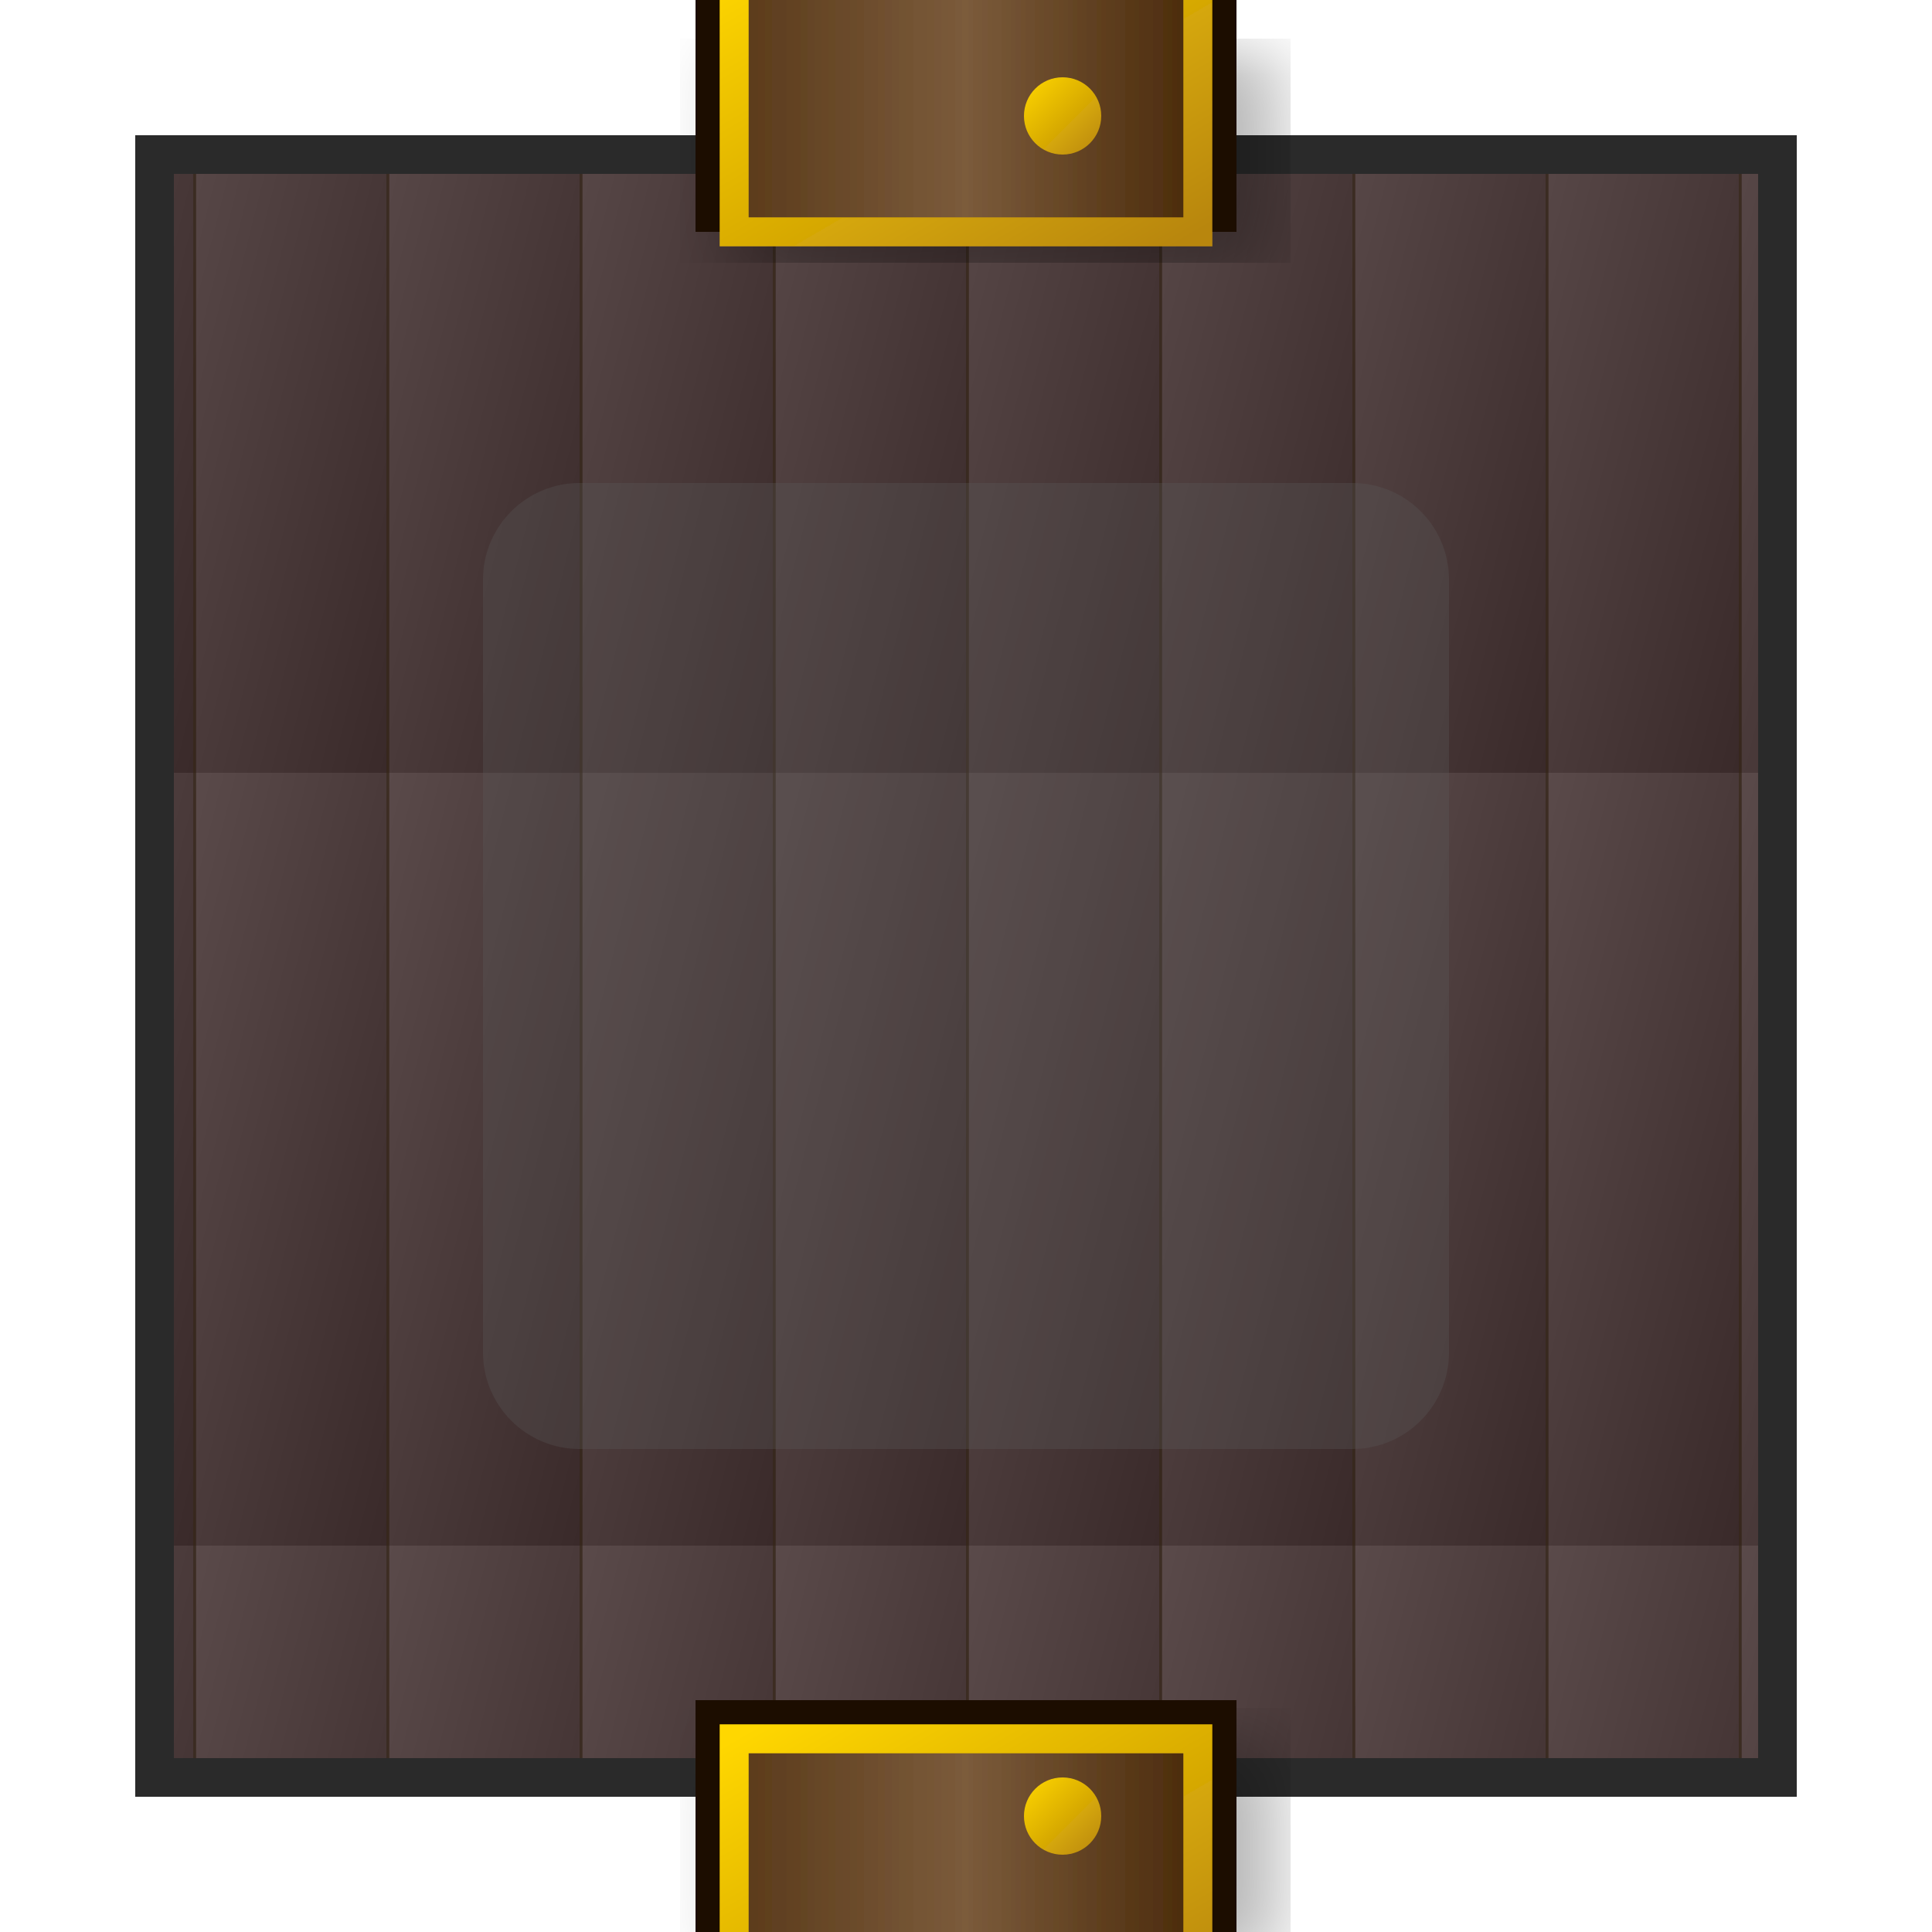
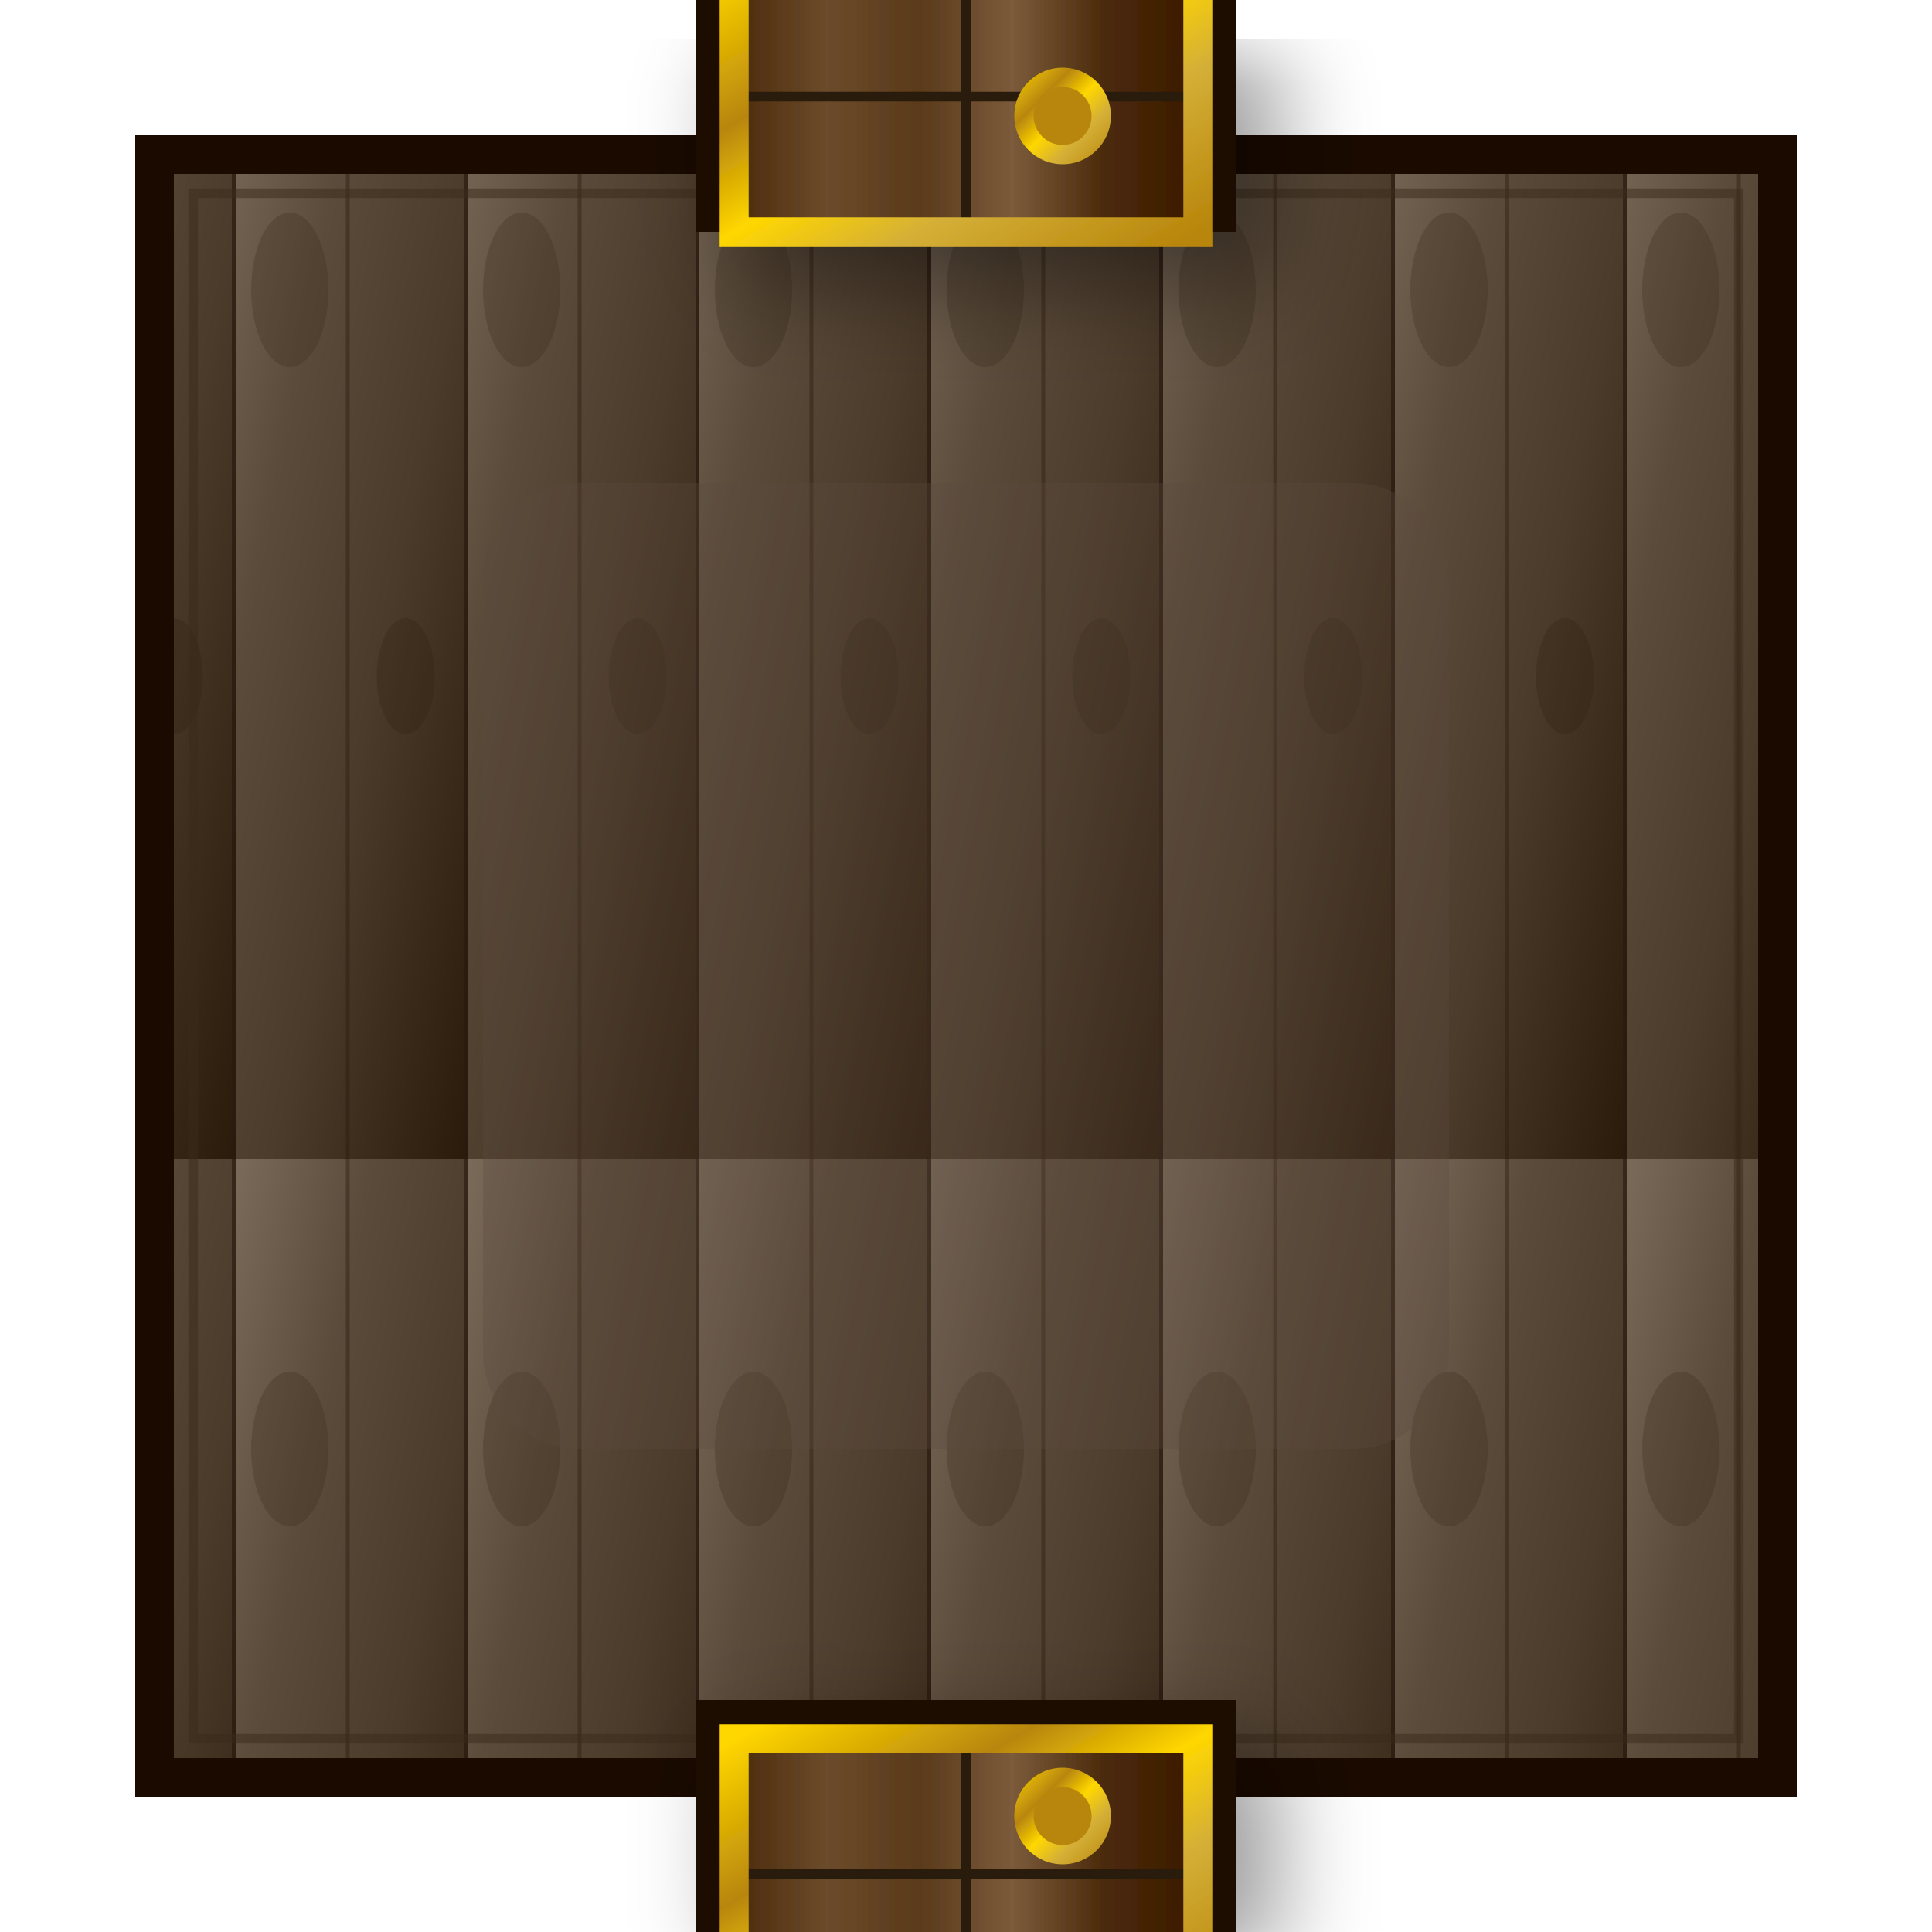
<svg xmlns="http://www.w3.org/2000/svg" viewBox="0 0 100 100" width="400" height="400">
  <defs>
    <linearGradient id="floorGrad" x1="0%" y1="0%" x2="100%" y2="100%">
-       <stop offset="0%" style="stop-color:#5A4A4A" />
-       <stop offset="100%" style="stop-color:#3A2A2A" />
+       <stop offset="0%" style="stop-color:#7B6B5B" />
+       <stop offset="30%" style="stop-color:#5B4B3B" />
+       <stop offset="60%" style="stop-color:#4B3B2B" />
+       <stop offset="100%" style="stop-color:#2B1B0B" />
    </linearGradient>
-     <pattern id="woodPattern" x="0" y="0" width="10" height="40" patternUnits="userSpaceOnUse">
-       <rect width="10" height="40" fill="url(#floorGrad)" />
-       <line x1="0" y1="0" x2="0" y2="40" stroke="#2A1A0A" stroke-width="0.3" opacity="0.6" />
+     <pattern id="woodPattern" x="0" y="0" width="12" height="60" patternUnits="userSpaceOnUse">
+       <rect width="12" height="60" fill="url(#floorGrad)" />
+       <line x1="0" y1="0" x2="0" y2="60" stroke="#1A0A00" stroke-width="0.4" opacity="0.7" />
+       <line x1="6" y1="0" x2="6" y2="60" stroke="#2A1A0A" stroke-width="0.2" opacity="0.4" />
+       <ellipse cx="3" cy="15" rx="2" ry="4" fill="#3A2A1A" opacity="0.3" />
+       <ellipse cx="9" cy="35" rx="1.5" ry="3" fill="#2A1A0A" opacity="0.25" />
    </pattern>
    <linearGradient id="doorWood" x1="0%" y1="0%" x2="100%" y2="0%">
-       <stop offset="0%" style="stop-color:#5A3A1A" />
-       <stop offset="50%" style="stop-color:#7B5B3B" />
-       <stop offset="100%" style="stop-color:#4A2A0A" />
+       <stop offset="0%" style="stop-color:#4A2A0A" />
+       <stop offset="20%" style="stop-color:#6B4B2B" />
+       <stop offset="40%" style="stop-color:#5A3A1A" />
+       <stop offset="60%" style="stop-color:#7B5B3B" />
+       <stop offset="80%" style="stop-color:#4A2A0A" />
+       <stop offset="100%" style="stop-color:#3A1A00" />
    </linearGradient>
    <linearGradient id="goldTrim" x1="0%" y1="0%" x2="100%" y2="100%">
      <stop offset="0%" style="stop-color:#FFD700" />
+       <stop offset="30%" style="stop-color:#B8860B" />
+       <stop offset="50%" style="stop-color:#FFD700" />
+       <stop offset="70%" style="stop-color:#D4AF37" />
      <stop offset="100%" style="stop-color:#B8860B" />
    </linearGradient>
-     <filter id="softShadow">
-       <feGaussianBlur in="SourceAlpha" stdDeviation="2" />
-       <feOffset dx="2" dy="2" />
+     <filter id="softShadow" x="-50%" y="-50%" width="200%" height="200%">
+       <feGaussianBlur in="SourceAlpha" stdDeviation="2.5" />
+       <feOffset dx="2" dy="2" result="offsetblur" />
      <feComponentTransfer>
-         <feFuncA type="linear" slope="0.3" />
+         <feFuncA type="linear" slope="0.4" />
      </feComponentTransfer>
      <feMerge>
        <feMergeNode />
        <feMergeNode in="SourceGraphic" />
      </feMerge>
    </filter>
+     <filter id="innerGlow">
+       <feGaussianBlur in="SourceAlpha" stdDeviation="3" result="blur" />
+       <feComposite in="blur" in2="SourceAlpha" operator="arithmetic" k2="-1" k3="1" result="shadowDiff" />
+       <feFlood flood-color="#FFD700" flood-opacity="0.4" />
+       <feComposite in2="shadowDiff" operator="in" />
+       <feComposite in2="SourceGraphic" operator="over" />
+     </filter>
  </defs>
-   <rect x="8" y="8" width="84" height="84" fill="url(#woodPattern)" stroke="#2A2A2A" stroke-width="2" />
-   <rect x="25" y="25" width="50" height="50" fill="#5A5A5A" opacity="0.3" rx="5" />
+   <rect x="8" y="8" width="84" height="84" fill="url(#woodPattern)" stroke="#1A0A00" stroke-width="2" />
+   <rect x="10" y="10" width="80" height="80" fill="none" stroke="#3A2A1A" stroke-width="0.5" opacity="0.5" />
+   <rect x="25" y="25" width="50" height="50" fill="#5B4B3B" opacity="0.3" rx="5" />
  <g filter="url(#softShadow)">
    <rect x="36" y="-4" width="28" height="16" fill="#1A0A00" />
    <rect x="38" y="-2" width="24" height="14" fill="url(#doorWood)" />
+     <line x1="50" y1="-2" x2="50" y2="12" stroke="#2A1A0A" stroke-width="0.5" />
+     <line x1="38" y1="5" x2="62" y2="5" stroke="#2A1A0A" stroke-width="0.5" />
    <rect x="38" y="-2" width="24" height="14" fill="none" stroke="url(#goldTrim)" stroke-width="1.5" />
-     <circle cx="55" cy="6" r="2" fill="url(#goldTrim)" />
+     <circle cx="55" cy="6" r="2.5" fill="url(#goldTrim)" />
+     <circle cx="55" cy="6" r="1.5" fill="#B8860B" />
  </g>
  <g filter="url(#softShadow)">
    <rect x="36" y="88" width="28" height="16" fill="#1A0A00" />
    <rect x="38" y="90" width="24" height="14" fill="url(#doorWood)" />
+     <line x1="50" y1="90" x2="50" y2="104" stroke="#2A1A0A" stroke-width="0.5" />
+     <line x1="38" y1="97" x2="62" y2="97" stroke="#2A1A0A" stroke-width="0.5" />
    <rect x="38" y="90" width="24" height="14" fill="none" stroke="url(#goldTrim)" stroke-width="1.5" />
-     <circle cx="55" cy="94" r="2" fill="url(#goldTrim)" />
+     <circle cx="55" cy="94" r="2.5" fill="url(#goldTrim)" />
+     <circle cx="55" cy="94" r="1.5" fill="#B8860B" />
  </g>
</svg>
